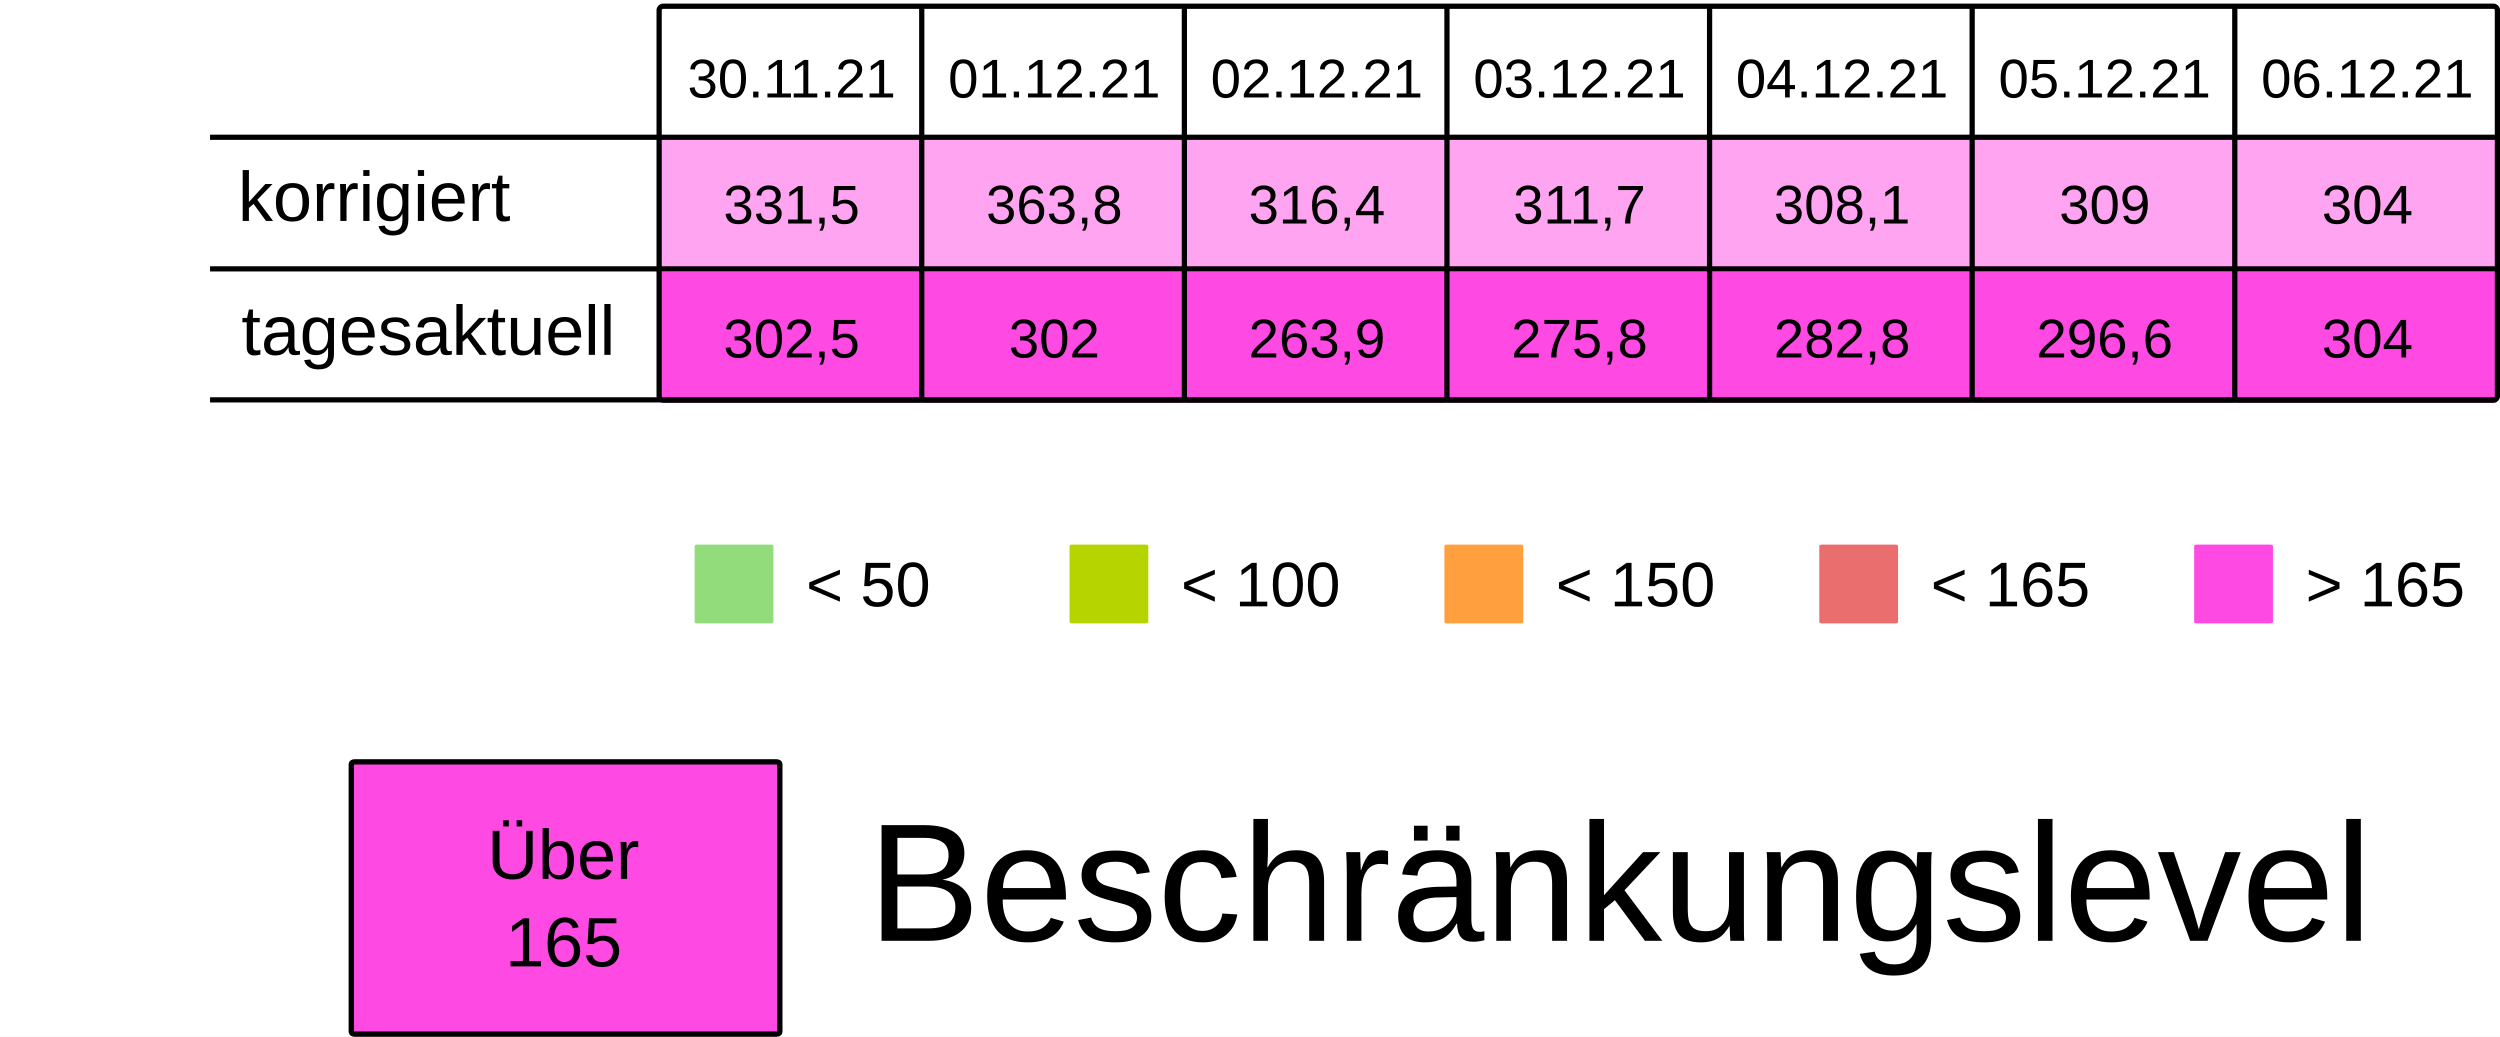
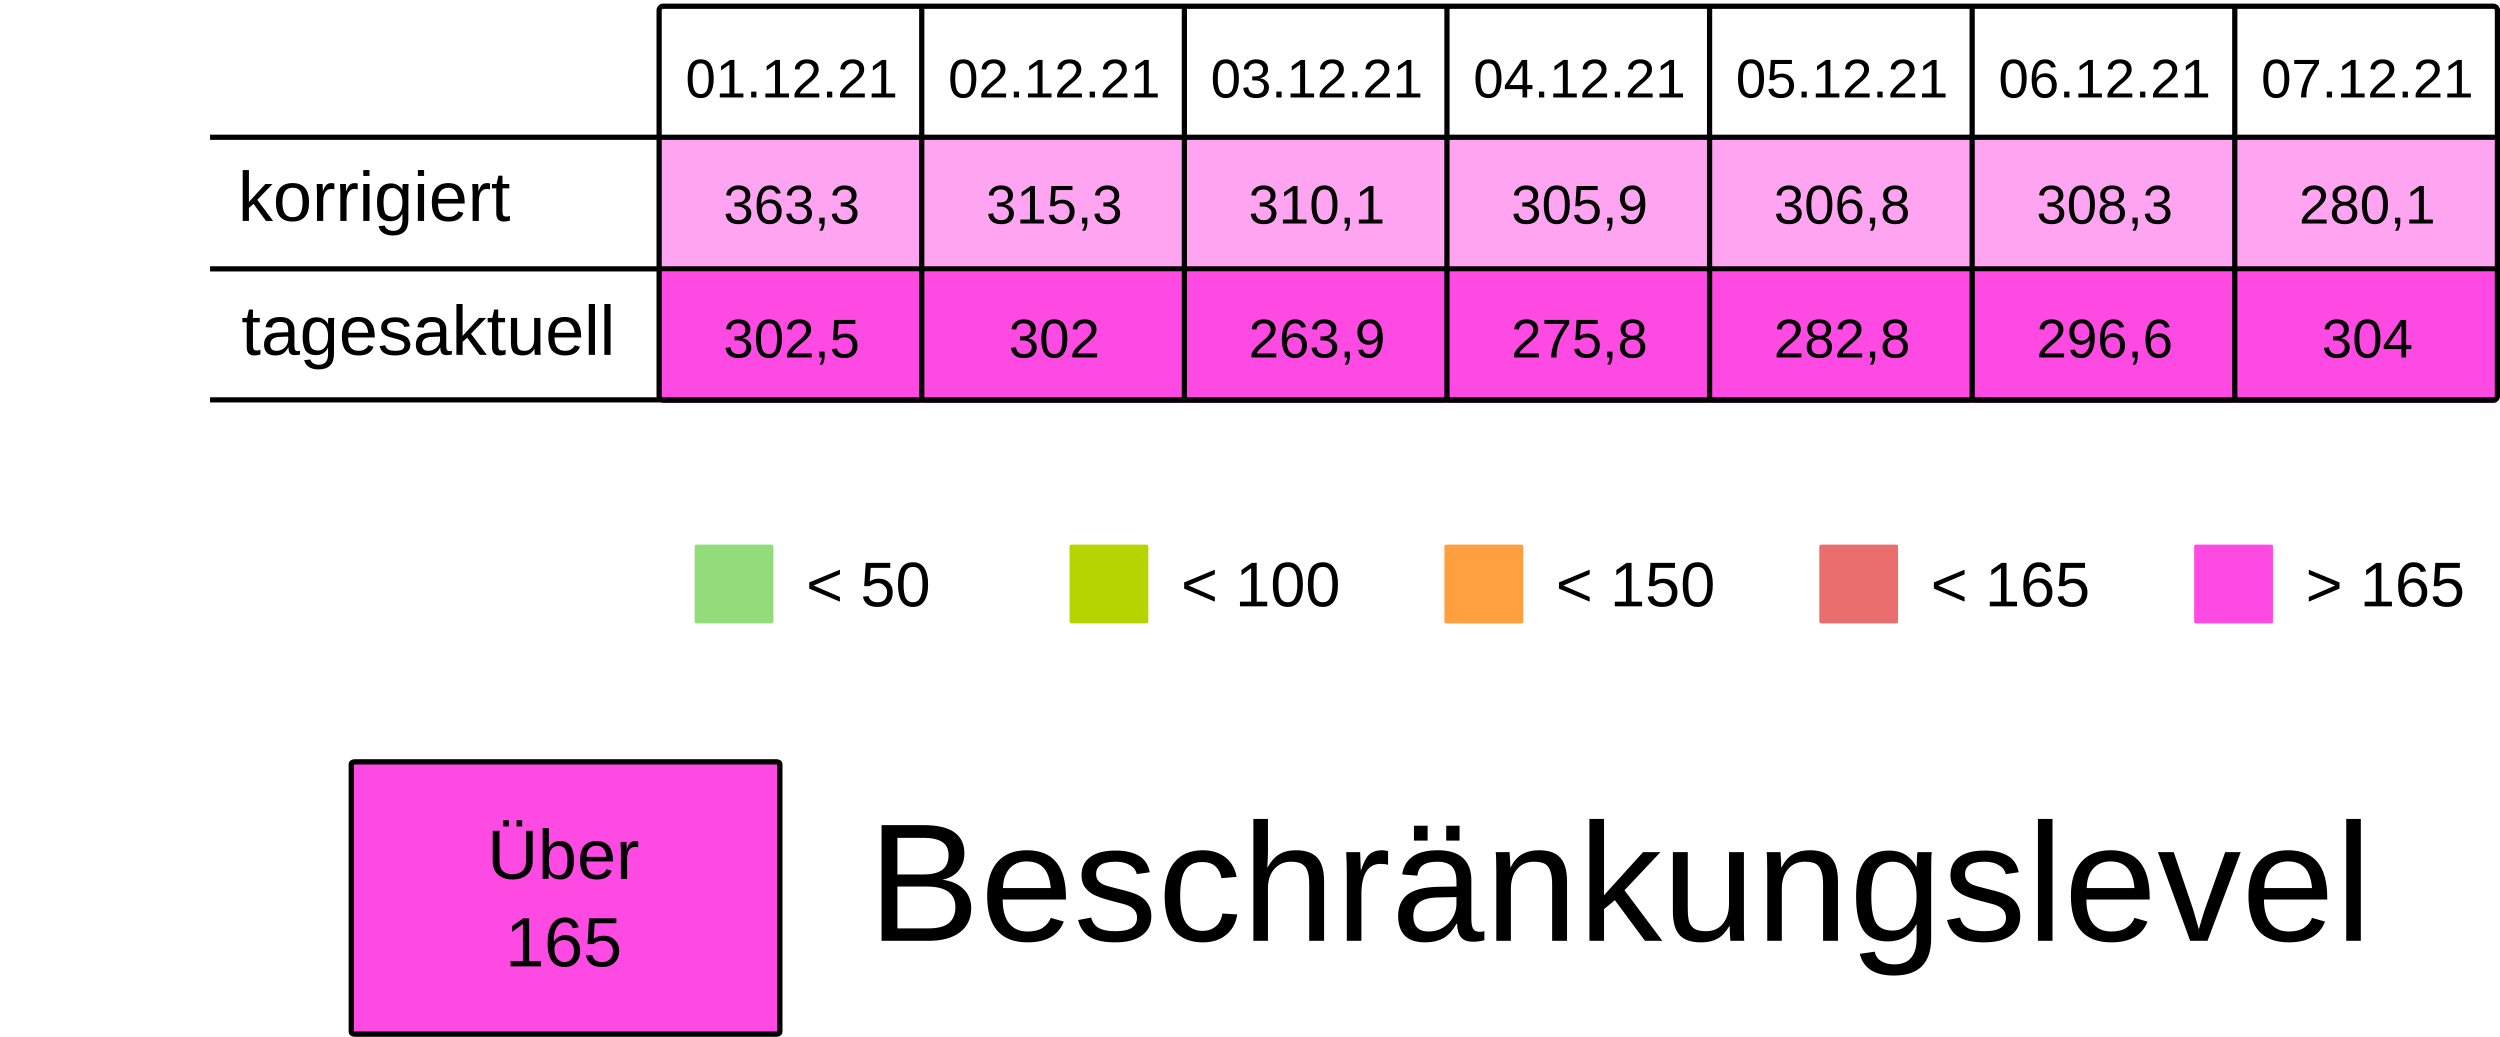
<svg xmlns="http://www.w3.org/2000/svg" viewBox="0 0 125.94 52.229" height="197.399" width="475.994">
  <rect width="100%" height="100%" x="-.001" fill="#fff" />
  <g transform="translate(-13.231 -25.355)">
    <rect ry=".106" rx=".169" y="32.284" x="46.434" height="6.615" width="13.229" fill="#FF49E37F" />
    <rect ry=".106" rx=".169" y="32.284" x="59.664" height="6.615" width="13.229" fill="#FF49E37F" />
    <rect ry=".106" rx=".169" y="32.284" x="72.893" height="6.615" width="13.229" fill="#FF49E37F" />
    <rect ry=".106" rx=".169" y="32.284" x="86.122" height="6.615" width="13.229" fill="#FF49E37F" />
    <rect ry=".106" rx=".169" y="32.284" x="99.351" height="6.615" width="13.229" fill="#FF49E37F" />
    <rect ry=".106" rx=".169" y="32.284" x="112.58" height="6.615" width="13.229" fill="#FF49E37F" />
    <rect ry=".106" rx=".169" y="32.284" x="125.809" height="6.615" width="13.229" fill="#FF49E37F" />
    <text y="30.266" x="53.113" style="line-height:125%;-inkscape-font-specification:Arial;text-align:center" font-weight="400" font-size="2.749" letter-spacing="0" word-spacing="0" font-family="Arial" text-anchor="middle" stroke-width=".064">
-       <tspan style="text-align:center" y="30.266" x="53.113">30.11.21</tspan>
+       <tspan style="text-align:center" y="30.266" x="53.113">01.12.21</tspan>
    </text>
    <text y="30.266" x="66.342" style="line-height:125%;-inkscape-font-specification:Arial;text-align:center" font-weight="400" font-size="2.749" letter-spacing="0" word-spacing="0" font-family="Arial" text-anchor="middle" stroke-width=".064">
-       <tspan style="text-align:center" y="30.266" x="66.342">01.12.21</tspan>
+       <tspan style="text-align:center" y="30.266" x="66.342">02.12.21</tspan>
    </text>
    <text y="30.266" x="79.571" style="line-height:125%;-inkscape-font-specification:Arial;text-align:center" font-weight="400" font-size="2.749" letter-spacing="0" word-spacing="0" font-family="Arial" text-anchor="middle" stroke-width=".064">
-       <tspan style="text-align:center" y="30.266" x="79.571">02.12.21</tspan>
+       <tspan style="text-align:center" y="30.266" x="79.571">03.12.21</tspan>
    </text>
    <text y="30.266" x="92.8" style="line-height:125%;-inkscape-font-specification:Arial;text-align:center" font-weight="400" font-size="2.749" letter-spacing="0" word-spacing="0" font-family="Arial" text-anchor="middle" stroke-width=".064">
-       <tspan style="text-align:center" y="30.266" x="92.8">03.12.21</tspan>
+       <tspan style="text-align:center" y="30.266" x="92.8">04.12.21</tspan>
    </text>
    <text y="30.266" x="106.029" style="line-height:125%;-inkscape-font-specification:Arial;text-align:center" font-weight="400" font-size="2.749" letter-spacing="0" word-spacing="0" font-family="Arial" text-anchor="middle" stroke-width=".064">
-       <tspan style="text-align:center" y="30.266" x="106.029">04.12.21</tspan>
+       <tspan style="text-align:center" y="30.266" x="106.029">05.12.21</tspan>
    </text>
    <text y="30.266" x="119.258" style="line-height:125%;-inkscape-font-specification:Arial;text-align:center" font-weight="400" font-size="2.749" letter-spacing="0" word-spacing="0" font-family="Arial" text-anchor="middle" stroke-width=".064">
-       <tspan style="text-align:center" y="30.266" x="119.258">05.12.21</tspan>
+       <tspan style="text-align:center" y="30.266" x="119.258">06.12.21</tspan>
    </text>
    <text y="30.266" x="132.488" style="line-height:125%;-inkscape-font-specification:Arial;text-align:center" font-weight="400" font-size="2.749" letter-spacing="0" word-spacing="0" font-family="Arial" text-anchor="middle" stroke-width=".064">
-       <tspan style="text-align:center" y="30.266" x="132.488">06.12.21</tspan>
+       <tspan style="text-align:center" y="30.266" x="132.488">07.12.21</tspan>
    </text>
    <text y="36.616" x="53.113" style="line-height:125%;-inkscape-font-specification:Arial;text-align:center" font-weight="400" font-size="2.749" letter-spacing="0" word-spacing="0" font-family="Arial" text-anchor="middle" stroke-width=".064">
-       <tspan style="text-align:center" y="36.616" x="53.113">331,5</tspan>
+       <tspan style="text-align:center" y="36.616" x="53.113">363,3</tspan>
    </text>
    <text y="36.616" x="66.342" style="line-height:125%;-inkscape-font-specification:Arial;text-align:center" font-weight="400" font-size="2.749" letter-spacing="0" word-spacing="0" font-family="Arial" text-anchor="middle" stroke-width=".064">
-       <tspan style="text-align:center" y="36.616" x="66.342">363,8</tspan>
+       <tspan style="text-align:center" y="36.616" x="66.342">315,3</tspan>
    </text>
    <text y="36.616" x="79.571" style="line-height:125%;-inkscape-font-specification:Arial;text-align:center" font-weight="400" font-size="2.749" letter-spacing="0" word-spacing="0" font-family="Arial" text-anchor="middle" stroke-width=".064">
-       <tspan style="text-align:center" y="36.616" x="79.571">316,4</tspan>
+       <tspan style="text-align:center" y="36.616" x="79.571">310,1</tspan>
    </text>
    <text y="36.616" x="92.8" style="line-height:125%;-inkscape-font-specification:Arial;text-align:center" font-weight="400" font-size="2.749" letter-spacing="0" word-spacing="0" font-family="Arial" text-anchor="middle" stroke-width=".064">
-       <tspan style="text-align:center" y="36.616" x="92.8">311,7</tspan>
+       <tspan style="text-align:center" y="36.616" x="92.8">305,9</tspan>
    </text>
    <text y="36.616" x="106.029" style="line-height:125%;-inkscape-font-specification:Arial;text-align:center" font-weight="400" font-size="2.749" letter-spacing="0" word-spacing="0" font-family="Arial" text-anchor="middle" stroke-width=".064">
-       <tspan style="text-align:center" y="36.616" x="106.029">308,1</tspan>
+       <tspan style="text-align:center" y="36.616" x="106.029">306,8</tspan>
    </text>
    <text y="36.616" x="119.258" style="line-height:125%;-inkscape-font-specification:Arial;text-align:center" font-weight="400" font-size="2.749" letter-spacing="0" word-spacing="0" font-family="Arial" text-anchor="middle" stroke-width=".064">
-       <tspan style="text-align:center" y="36.616" x="119.258">309</tspan>
+       <tspan style="text-align:center" y="36.616" x="119.258">308,3</tspan>
    </text>
    <text y="36.616" x="132.488" style="line-height:125%;-inkscape-font-specification:Arial;text-align:center" font-weight="400" font-size="2.749" letter-spacing="0" word-spacing="0" font-family="Arial" text-anchor="middle" stroke-width=".064">
-       <tspan style="text-align:center" y="36.616" x="132.488">304</tspan>
+       <tspan style="text-align:center" y="36.616" x="132.488">280,1</tspan>
    </text>
    <rect ry=".071" rx=".12" y="52.79" x="48.224" height="3.969" width="3.969" fill="#92dc7c" />
    <text y="55.896" x="53.84" style="line-height:125%;-inkscape-font-specification:Arial" font-weight="400" font-size="3.175" letter-spacing="0" word-spacing="0" font-family="Arial" stroke-width=".265">
      <tspan y="55.896" x="53.84">&lt; 50</tspan>
    </text>
    <rect ry=".071" rx=".12" y="52.79" x="67.11" height="3.969" width="3.969" fill="#B5D400" />
    <text y="55.896" x="72.726" style="line-height:125%;-inkscape-font-specification:Arial" font-weight="400" font-size="3.175" letter-spacing="0" word-spacing="0" font-family="Arial" stroke-width=".265">
      <tspan y="55.896" x="72.726">&lt; 100</tspan>
    </text>
    <rect ry=".071" rx=".12" y="52.79" x="104.88" height="3.969" width="3.969" fill="#ea6e6e" />
    <text y="55.896" x="110.496" style="line-height:125%;-inkscape-font-specification:Arial" font-weight="400" font-size="3.175" letter-spacing="0" word-spacing="0" font-family="Arial" stroke-width=".265">
      <tspan y="55.896" x="110.496">&lt; 165</tspan>
    </text>
    <rect ry=".071" rx=".12" y="52.79" x="123.765" height="3.969" width="3.969" fill="#FF49E3" />
    <text y="55.896" x="129.381" style="line-height:125%;-inkscape-font-specification:Arial" font-weight="400" font-size="3.175" letter-spacing="0" word-spacing="0" font-family="Arial" stroke-width=".265">
      <tspan y="55.896" x="129.381">&gt; 165</tspan>
    </text>
    <rect ry=".071" rx=".12" y="52.79" x="85.995" height="3.969" width="3.969" fill="#ff9f3d" />
    <text y="55.896" x="91.61" style="line-height:125%;-inkscape-font-specification:Arial" font-weight="400" font-size="3.175" letter-spacing="0" word-spacing="0" font-family="Arial" stroke-width=".265">
      <tspan y="55.896" x="91.61">&lt; 150</tspan>
    </text>
    <rect ry=".106" rx=".169" y="39.031" x="46.435" height="6.615" width="13.229" fill="#FF49E3" />
    <rect ry=".106" rx=".169" y="39.031" x="59.665" height="6.615" width="13.229" fill="#FF49E3" />
    <rect ry=".106" rx=".169" y="39.031" x="72.894" height="6.615" width="13.229" fill="#FF49E3" />
    <rect ry=".106" rx=".169" y="39.031" x="86.123" height="6.615" width="13.229" fill="#FF49E3" />
    <rect ry=".106" rx=".169" y="39.031" x="99.352" height="6.615" width="13.229" fill="#FF49E3" />
    <rect ry=".106" rx=".169" y="39.031" x="112.581" height="6.615" width="13.229" fill="#FF49E3" />
    <rect ry=".106" rx=".169" y="39.031" x="125.81" height="6.615" width="13.229" fill="#FF49E3" />
    <text y="43.363" x="53.114" style="line-height:125%;-inkscape-font-specification:Arial;text-align:center" font-weight="400" font-size="2.749" letter-spacing="0" word-spacing="0" font-family="Arial" text-anchor="middle" stroke-width=".064">
      <tspan style="text-align:center" y="43.363" x="53.114">302,5</tspan>
    </text>
    <text y="43.363" x="66.343" style="line-height:125%;-inkscape-font-specification:Arial;text-align:center" font-weight="400" font-size="2.749" letter-spacing="0" word-spacing="0" font-family="Arial" text-anchor="middle" stroke-width=".064">
      <tspan style="text-align:center" y="43.363" x="66.343">302</tspan>
    </text>
    <text y="43.363" x="79.572" style="line-height:125%;-inkscape-font-specification:Arial;text-align:center" font-weight="400" font-size="2.749" letter-spacing="0" word-spacing="0" font-family="Arial" text-anchor="middle" stroke-width=".064">
      <tspan style="text-align:center" y="43.363" x="79.572">263,9</tspan>
    </text>
    <text y="43.363" x="92.801" style="line-height:125%;-inkscape-font-specification:Arial;text-align:center" font-weight="400" font-size="2.749" letter-spacing="0" word-spacing="0" font-family="Arial" text-anchor="middle" stroke-width=".064">
      <tspan style="text-align:center" y="43.363" x="92.801">275,8</tspan>
    </text>
    <text y="43.363" x="106.03" style="line-height:125%;-inkscape-font-specification:Arial;text-align:center" font-weight="400" font-size="2.749" letter-spacing="0" word-spacing="0" font-family="Arial" text-anchor="middle" stroke-width=".064">
      <tspan style="text-align:center" y="43.363" x="106.03">282,8</tspan>
    </text>
    <text y="43.363" x="119.259" style="line-height:125%;-inkscape-font-specification:Arial;text-align:center" font-weight="400" font-size="2.749" letter-spacing="0" word-spacing="0" font-family="Arial" text-anchor="middle" stroke-width=".064">
      <tspan style="text-align:center" y="43.363" x="119.259">296,6</tspan>
    </text>
    <text y="43.363" x="132.489" style="line-height:125%;-inkscape-font-specification:Arial;text-align:center" font-weight="400" font-size="2.749" letter-spacing="0" word-spacing="0" font-family="Arial" text-anchor="middle" stroke-width=".064">
      <tspan style="text-align:center" y="43.363" x="132.489">304</tspan>
    </text>
    <text style="line-height:125%;-inkscape-font-specification:Arial" x="25.224" y="36.483" font-weight="400" font-size="3.528" font-family="Arial" letter-spacing="0" word-spacing="0" stroke-width=".265">
      <tspan x="25.224" y="36.483">korrigiert</tspan>
    </text>
    <text style="line-height:125%;-inkscape-font-specification:Arial" x="25.396" y="43.23" font-weight="400" font-size="3.528" font-family="Arial" letter-spacing="0" word-spacing="0" stroke-width=".265">
      <tspan x="25.396" y="43.23">tagesaktuell</tspan>
    </text>
    <path d="M59.665 25.802v19.844zm13.23 0v19.844zm13.228 0v19.844zm13.23 0v19.844zm13.228 0v19.844zm13.23 0v19.844zM23.812 32.27h115.096zm0 6.629h115.096zm0 6.6h115.096zm22.823-19.83h92.206c.11 0 .2.09.2.2v19.445a.2.2 0 01-.2.2H46.635a.2.2 0 01-.2-.2V25.869c0-.11.089-.2.2-.2z" fill="none" stroke="#000" stroke-width=".264" />
    <rect ry=".108" rx=".169" y="63.735" x="30.927" height="13.715" width="21.588" fill="#FF49E3" stroke-miterlimit="0" stroke="#000" stroke-width=".269" />
    <text y="69.629" x="41.626" style="line-height:125%;-inkscape-font-specification:Arial;text-align:center" font-weight="400" font-size="3.528" letter-spacing="0" word-spacing="0" font-family="Arial" text-anchor="middle" stroke-width=".265">
      <tspan style="text-align:center" y="69.629" x="42.1">Über</tspan>
      <tspan style="text-align:center" y="74.038" x="41.626">165</tspan>
    </text>
    <text style="line-height:125%;-inkscape-font-specification:Arial" x="56.955" y="72.75" font-weight="400" font-size="8.467" font-family="Arial" letter-spacing="0" word-spacing="0" stroke-width=".265">
      <tspan x="56.955" y="72.75">Beschränkungslevel</tspan>
    </text>
  </g>
</svg>
